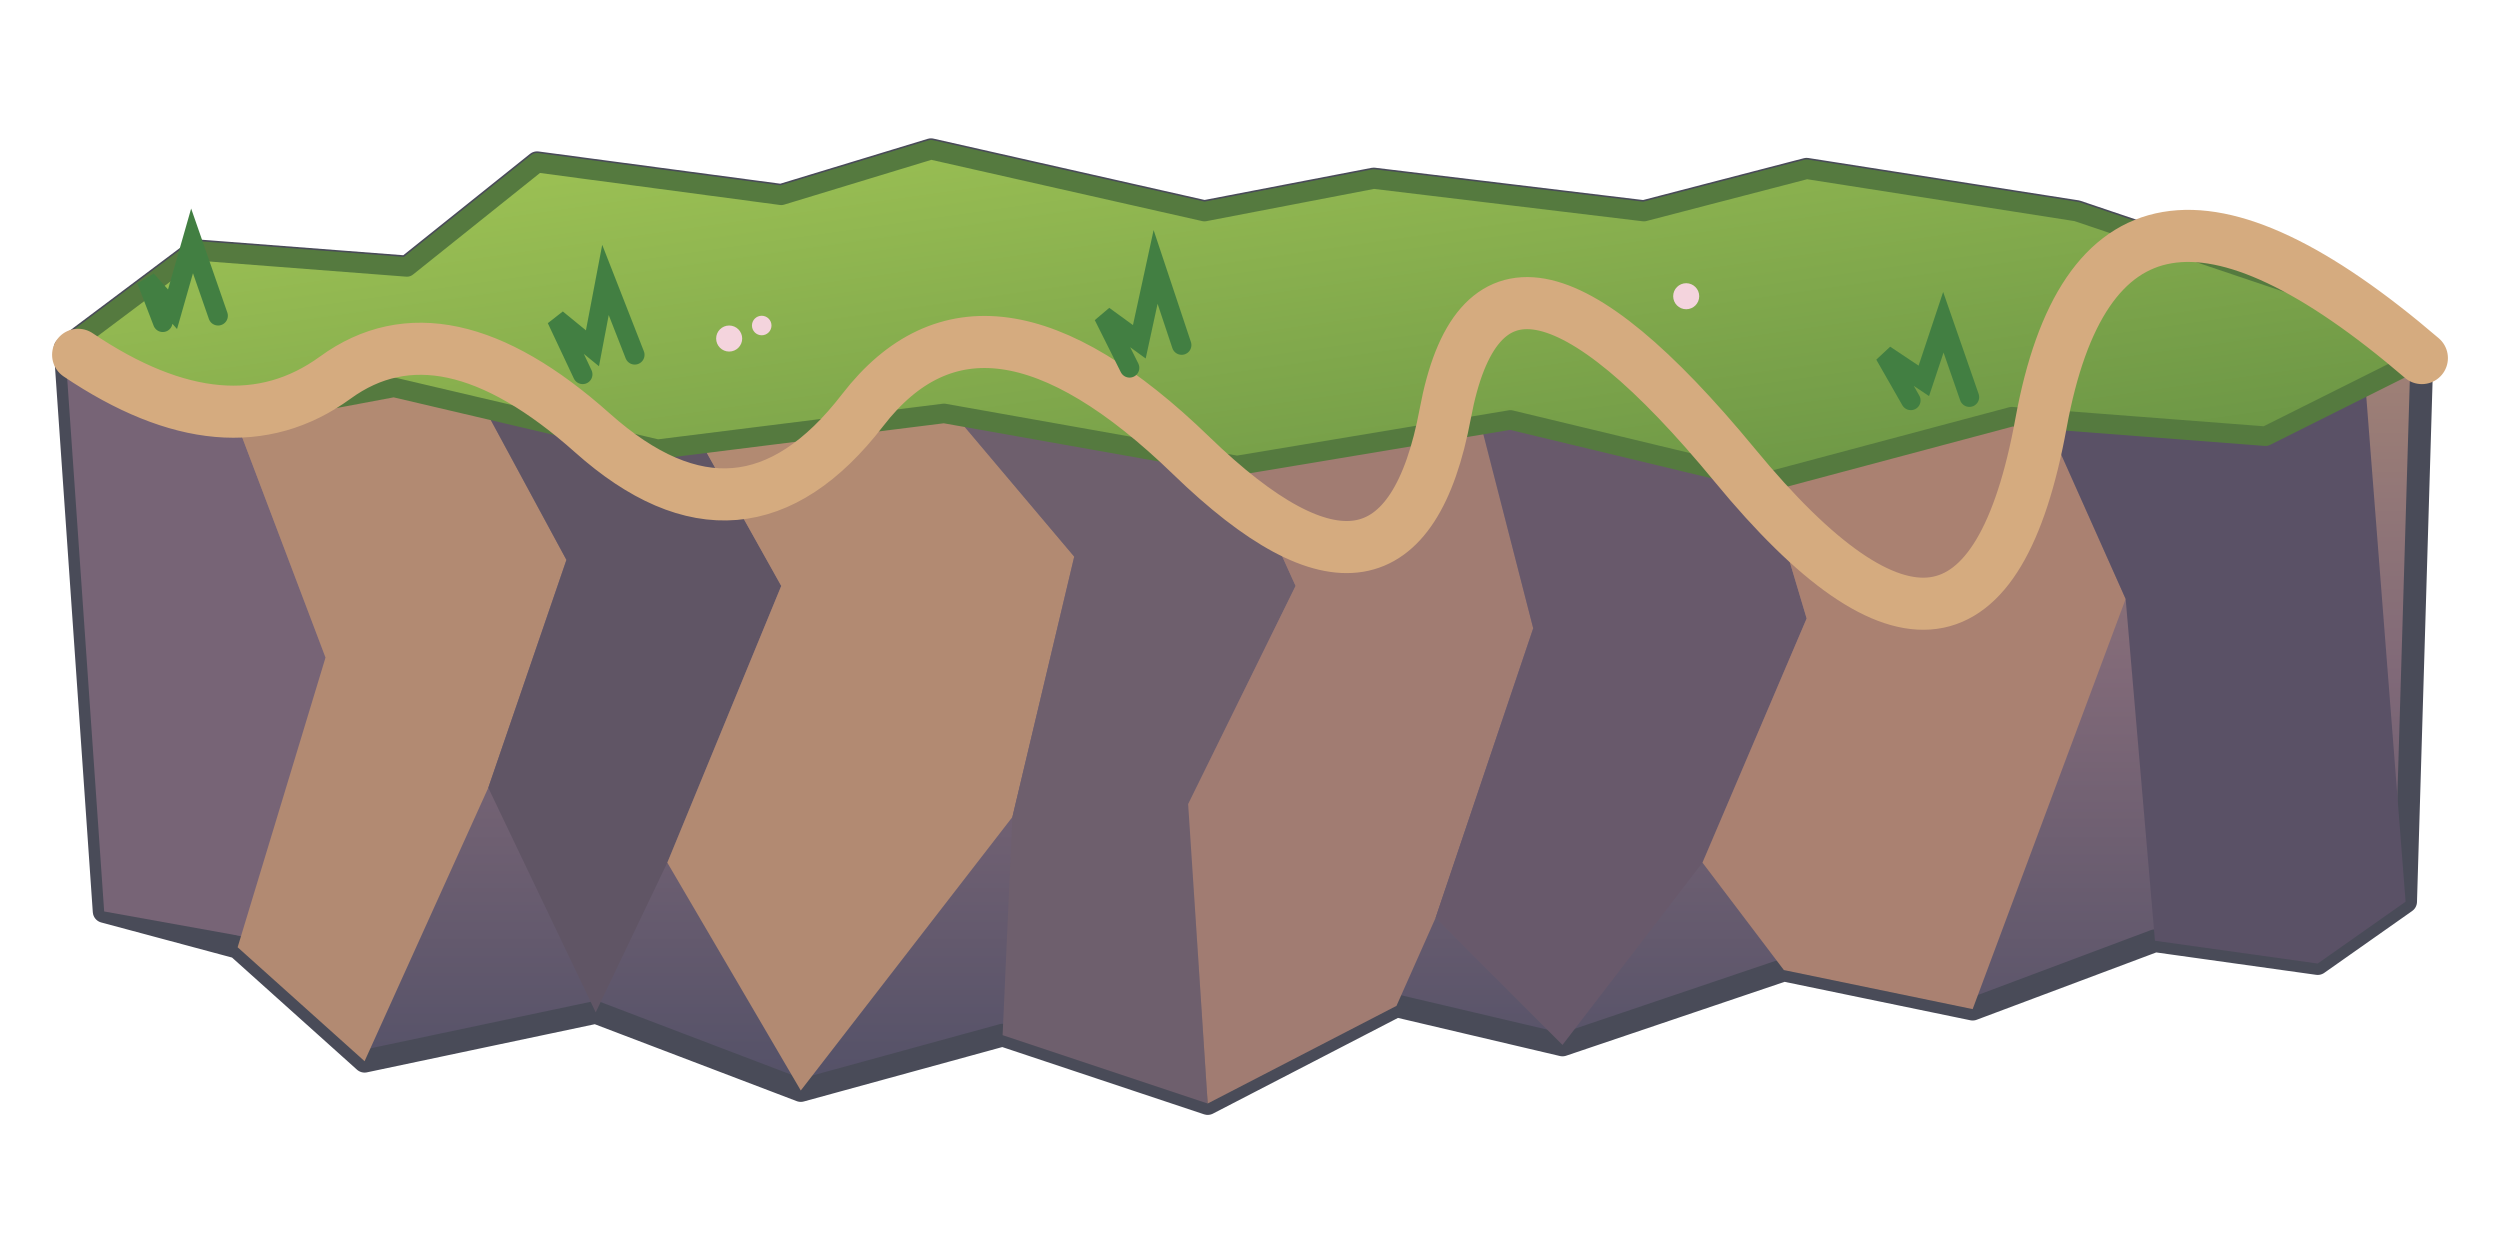
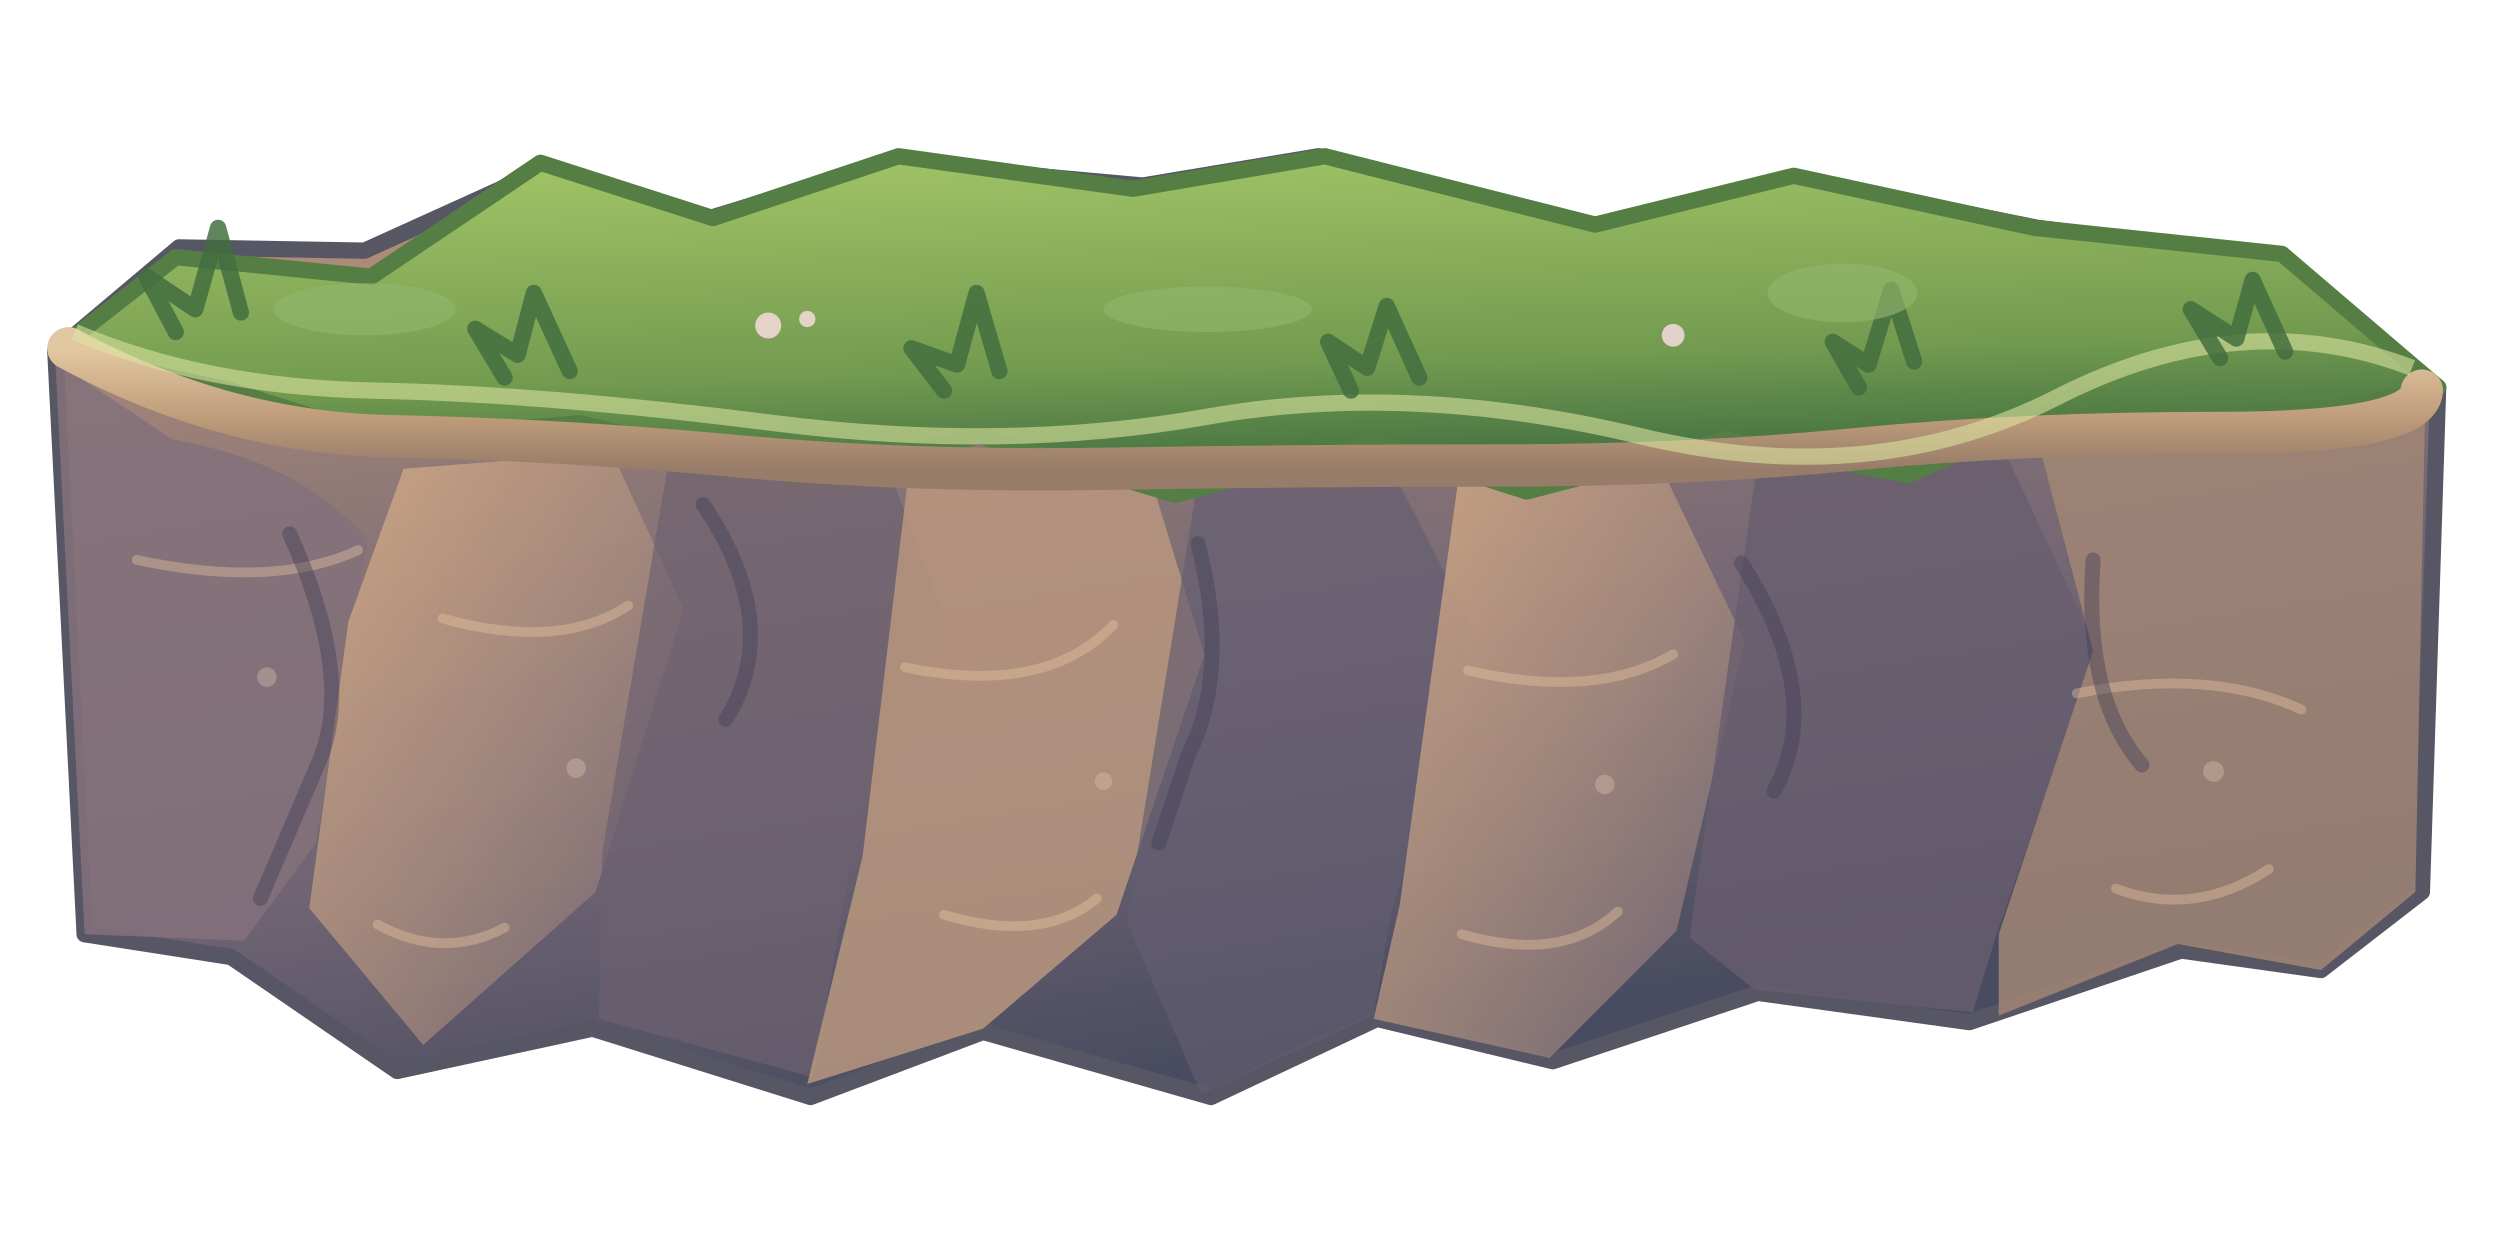
<svg xmlns="http://www.w3.org/2000/svg" viewBox="0 0 768 384">
  <defs>
-     <linearGradient id="r" x1="0" y1="0" x2="0" y2="1">
-       <stop stop-color="#b59174" />
-       <stop offset=".55" stop-color="#806978" />
-       <stop offset="1" stop-color="#525067" />
+     <linearGradient id="stone" x1="0" y1="0" x2=".4" y2="1">
+       <stop stop-color="#bd967b" />
+       <stop offset=".37" stop-color="#8d7776" />
+       <stop offset=".7" stop-color="#716574" />
+       <stop offset="1" stop-color="#494c60" />
    </linearGradient>
-     <linearGradient id="g" x1="0" y1="0" x2="1" y2="1">
-       <stop stop-color="#a3c756" />
-       <stop offset="1" stop-color="#669144" />
+     <linearGradient id="slab" x1="0" y1="0" x2="1" y2="1">
+       <stop stop-color="#d9ae88" />
+       <stop offset=".52" stop-color="#a88b7c" />
+       <stop offset="1" stop-color="#726677" />
+     </linearGradient>
+     <linearGradient id="turf" x1="0" y1="0" x2=".2" y2="1">
+       <stop stop-color="#a5c768" />
+       <stop offset=".68" stop-color="#739b50" />
+       <stop offset="1" stop-color="#426f41" />
+     </linearGradient>
+     <linearGradient id="rim" x1="0" y1="0" x2="0" y2="1">
+       <stop stop-color="#e2c8a1" />
+       <stop offset=".55" stop-color="#c09e7b" />
+       <stop offset="1" stop-color="#977c69" />
    </linearGradient>
  </defs>
-   <path d="M20 107 60 77 125 82 165 50 240 60 286 46 370 65 422 55 505 65 555 52 638 65 718 92 744 110 739 277 712 296 662 289 606 310 548 298 480 321 429 309 371 339 308 318 246 335 183 311 112 326 73 291 32 280Z" fill="url(#r)" stroke="#494b58" stroke-width="7" stroke-linejoin="round" />
-   <path d="M20 107 72 128 100 202 82 289 32 280Z" fill="#776476" />
-   <path d="M72 128 141 111 174 172 150 242 112 326 73 291 100 202Z" fill="#b28a72" />
-   <path d="M141 111 207 121 240 180 205 265 183 311 150 242 174 172Z" fill="#605565" />
-   <path d="M207 121 292 126 330 171 311 251 246 335 205 265 240 180Z" fill="#b28a72" />
-   <path d="M292 126 370 118 398 180 365 247 371 339 308 318 311 251 330 171Z" fill="#6e5f6d" />
-   <path d="M370 118 453 123 471 193 441 282 429 309 371 339 365 247 398 180Z" fill="#a17c72" />
-   <path d="M453 123 538 133 555 190 523 265 480 321 441 282 471 193Z" fill="#68596b" />
-   <path d="M538 133 628 128 653 184 606 310 548 298 523 265 555 190Z" fill="#aa8171" />
-   <path d="M628 128 726 110 739 277 712 296 662 289 653 184Z" fill="#5a5166" />
-   <path d="M20 107 60 77 125 82 165 50 240 60 286 46 370 65 422 55 505 65 555 52 638 65 718 92 744 110 696 134 618 128 543 148 464 129 380 143 290 127 202 138 121 119 73 128Z" fill="url(#g)" stroke="#557a3f" stroke-width="6" stroke-linejoin="round" />
-   <path d="M24 109 Q70 140 103 116 T182 133 T265 126 T366 140 T444 127 T533 143 T627 130 T744 110" fill="none" stroke="#d5ab7f" stroke-width="16" stroke-linecap="round" />
-   <g fill="none" stroke="#427f42" stroke-width="6" stroke-linecap="round">
-     <path d="m50 99-5-13 8 9 6-21 8 23" />
-     <path d="m179 115-8-17 11 9 4-21 9 23" />
-     <path d="m347 113-8-16 11 8 5-23 8 24" />
-     <path d="m587 123-8-14 12 8 6-18 8 23" />
+   <path d="M17 108 55 76 112 77 165 53 218 67 274 50 351 57 405 48 487 70 550 55 626 70 701 80 749 119 744 274 713 298 670 292 605 314 540 305 477 326 423 313 372 337 302 317 249 337 182 316 122 329 71 294 26 287Z" fill="url(#stone)" stroke="#565664" stroke-width="5" stroke-linejoin="round" />
+   <path d="M53 135Q93 142 113 166L97 259 75 289 26 287 17 111Z" fill="#83717b" opacity=".86" />
+   <path d="M124 144 188 139 210 187 183 274 130 321 95 279 107 191Z" fill="url(#slab)" opacity=".83" />
+   <path d="M205 144 268 131 290 189 261 267 250 331 184 313 185 262Z" fill="#6c6170" opacity=".68" />
+   <path d="M280 138 352 142 370 201 343 281 302 316 248 333 265 263Z" fill="#bb987e" opacity=".83" />
+   <path d="M370 135 429 147 452 192 427 282 422 312 369 336 346 283Z" fill="#625d70" opacity=".67" />
+   <path d="M449 140 511 145 536 197 515 286 476 325 422 313 430 278Z" fill="url(#slab)" opacity=".84" />
+   <path d="M540 141 616 139 644 199 613 288 606 311 539 304 519 288Z" fill="#685e6e" opacity=".79" />
+   <path d="M627 139 719 119 745 125 742 274 713 298 669 290 614 312 614 287 643 200Z" fill="#a48675" opacity=".82" />
+   <g stroke="#e9c5a0" stroke-width="3" stroke-linecap="round" fill="none" opacity=".40">
+     <path d="M42 172q42 9 68-3M136 190q36 10 57-4M278 205q43 9 64-13M451 206q39 9 63-5M638 213q41-8 69 5" />
+     <path d="M116 284q20 11 39 1M290 281q30 9 47-5M449 287q31 9 48-7M650 273q24 9 47-6" />
  </g>
-   <g fill="#f4d4dd">
-     <circle cx="224" cy="104" r="4" />
-     <circle cx="234" cy="100" r="3" />
-     <circle cx="518" cy="91" r="4" />
+   <g stroke="#413e56" stroke-width="4.6" stroke-linecap="round" fill="none" opacity=".43">
+     <path d="M89 164q20 44 9 70l-18 42M216 155q25 37 7 66M368 167q10 39-3 65l-9 27M535 173q26 41 10 70M643 172q-3 42 15 63" />
+   </g>
+   <path d="M17 108 54 79 114 85 166 50 219 67 276 48 348 58 407 48 490 69 551 54 625 70 701 78 749 119  688 132 629 127 586 146 530 135 469 151 422 136 361 152 301 134 244 146 178 130 118 135 71 120Z" fill="url(#turf)" stroke="#557e44" stroke-width="5" stroke-linejoin="round" />
+   <path d="M21 107Q69 133 120 134T225 140T340 144T460 143T570 138T682 133T744 120" fill="none" stroke="url(#rim)" stroke-width="13" stroke-linejoin="round" stroke-linecap="round" />
+   <path d="M23 102Q63 119 115 120T238 130T371 128T504 134T632 122T741 113" fill="none" stroke="#dce6a1" stroke-width="5" opacity=".58" />
+   <g fill="none" stroke="#426d3e" stroke-width="5" stroke-linecap="round" stroke-linejoin="round" opacity=".84">
+     <path d="m54 102-9-17 15 10 7-25 7 26M155 116l-9-15 13 8 5-19 11 24M290 120l-10-13 14 5 6-22 7 24" />
+     <path d="m415 120-7-15 12 8 6-19 10 22M571 119l-8-14 11 7 7-23 7 22M682 110l-9-15 14 9 5-18 10 22" />
+   </g>
+   <g fill="#91b56c" opacity=".65">
+     <ellipse cx="112" cy="95" rx="28" ry="8" />
+     <ellipse cx="371" cy="95" rx="32" ry="7" />
+     <ellipse cx="566" cy="90" rx="23" ry="9" />
+   </g>
+   <g fill="#d9c3b0" opacity=".38">
+     <circle cx="82" cy="208" r="3" />
+     <circle cx="177" cy="236" r="3" />
+     <circle cx="339" cy="240" r="2.7" />
+     <circle cx="493" cy="241" r="3" />
+     <circle cx="680" cy="237" r="3.2" />
+   </g>
+   <g fill="#f7dbdf" opacity=".84">
+     <circle cx="236" cy="100" r="4" />
+     <circle cx="248" cy="98" r="2.5" />
+     <circle cx="514" cy="103" r="3.5" />
  </g>
</svg>
